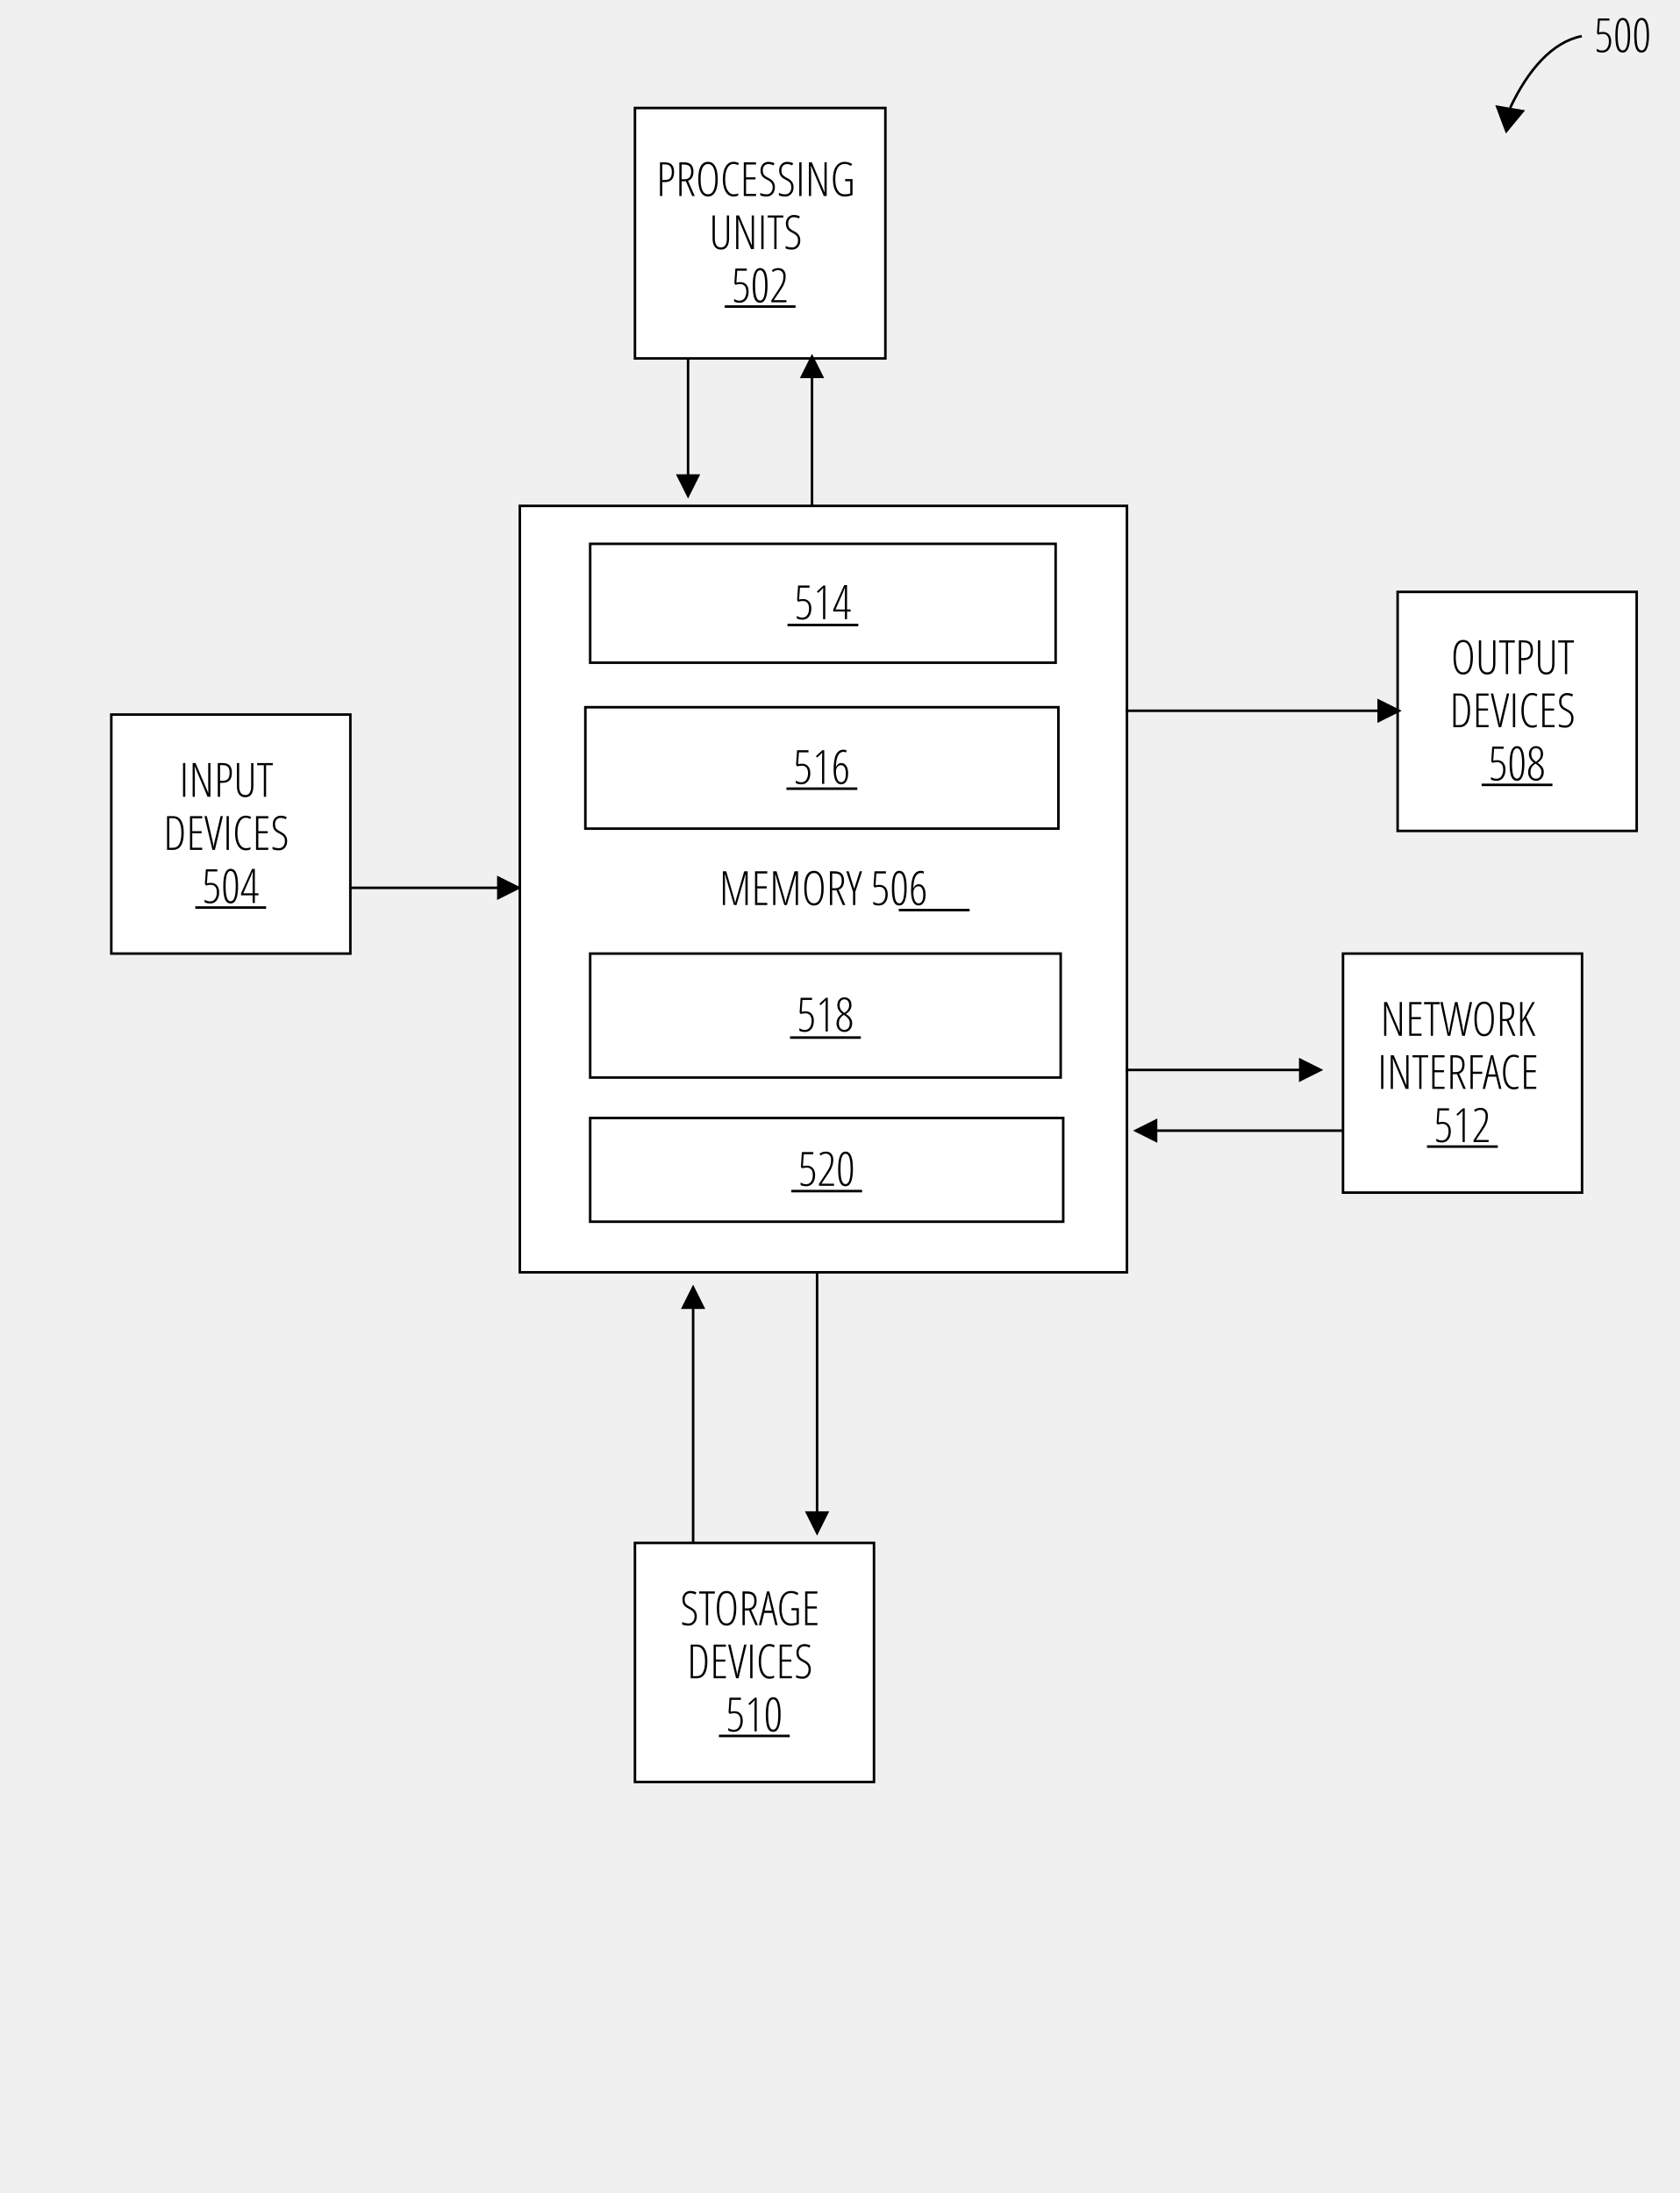
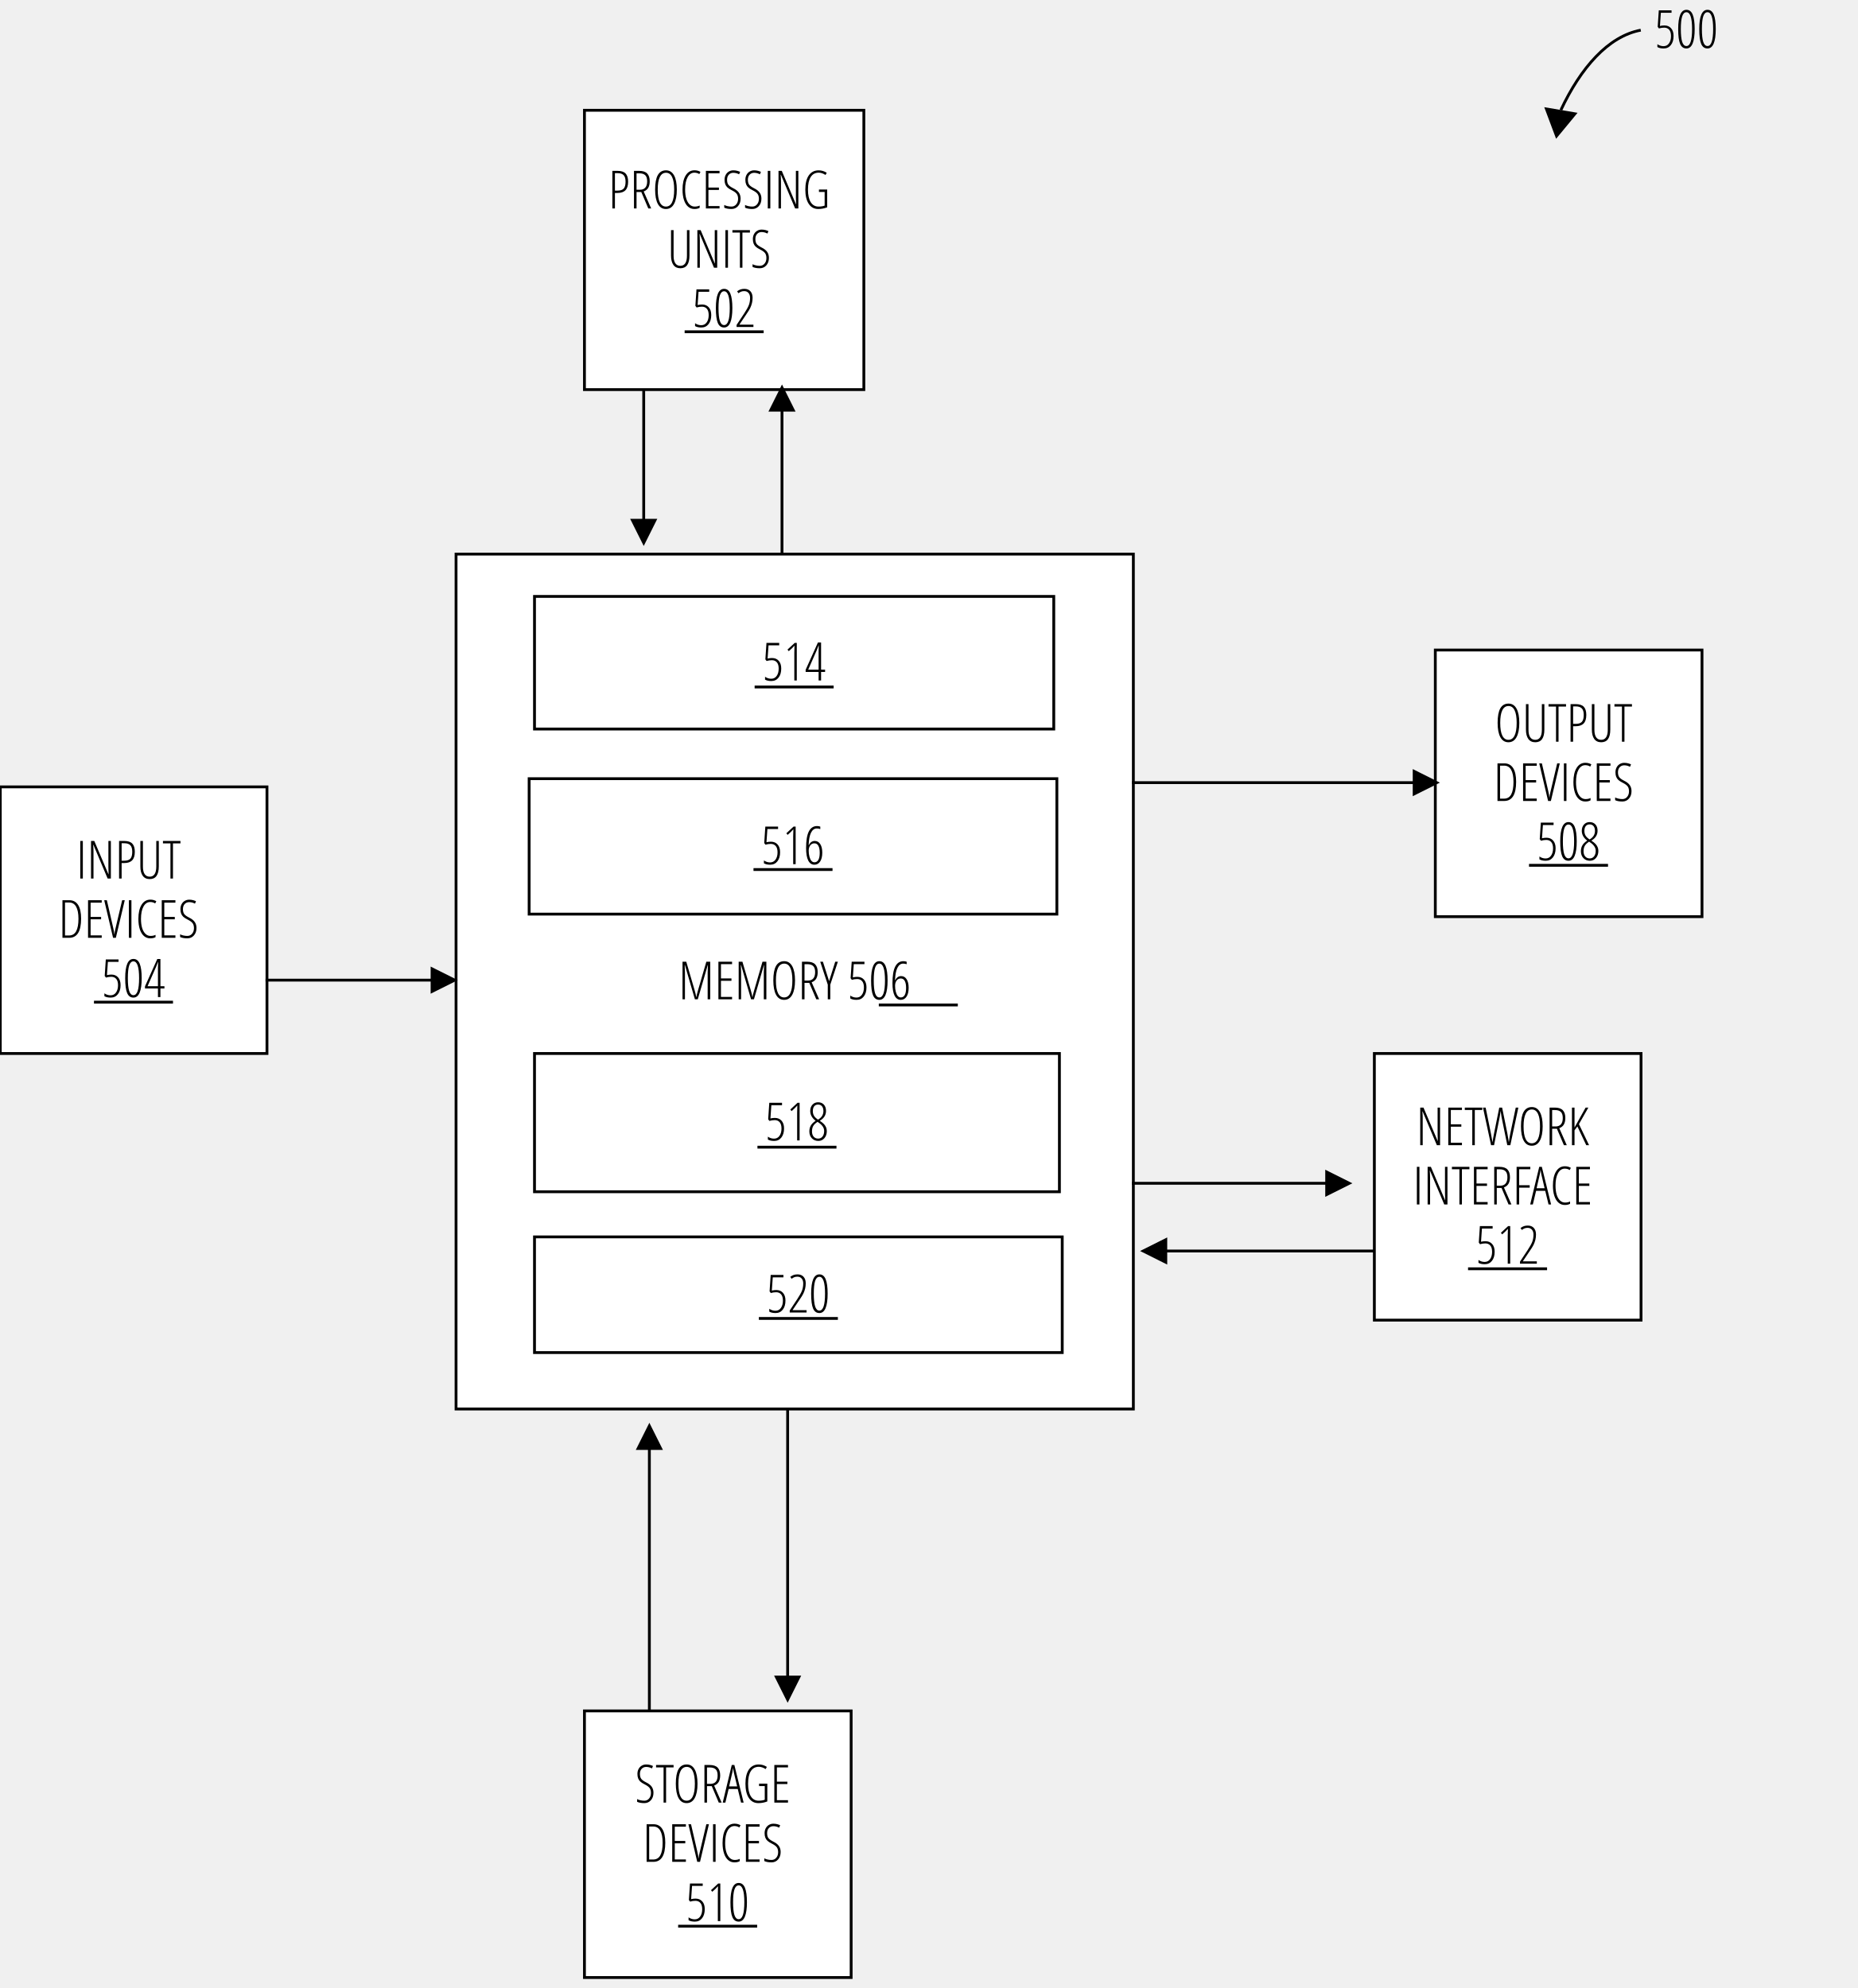
- <svg xmlns="http://www.w3.org/2000/svg" version="1.1" width="664" height="867">
+ <svg xmlns="http://www.w3.org/2000/svg" version="1.1" width="658.284" height="704.6" viewBox="43.9 3.613 658.284 704.6">
  <g>
    <g transform="translate(597,14.3)">
      <polygon fill="#000000" points="0,0 4.2,11.2 11.8,2" transform="translate(-5.9,27.3)" />
      <rect fill="none" width="1" height="1" transform="translate(33.3,-0.5)" />
      <g>
        <g>
          <rect x="0" y="0" width="28.3" height="28.3" opacity="0" />
          <path fill="none" stroke="#000000" stroke-width="1" d="M28.3,0C16.7,2.2,7,13.4,0,28.3" />
        </g>
      </g>
      <rect stroke="none" stroke-width="0" fill="#FFFFFF" x="0" y="0" width="0" height="0" />
      <path stroke="#000000" fill="none" />
      <text font-family="OpenSansCondensedLight" font-size="14pt" fill="black" transform="translate(0,0)" />
      <rect stroke-width="0" fill="none" width="1" height="1" transform="translate(33.3,-0.5)" />
      <text font-family="OpenSansCondensedLight" font-size="14pt" fill="black" text-decoration="none" transform="translate(33.3,-0.5)">
        <tspan x="0" y="6.8">500</tspan>
      </text>
      <path stroke="#000000" fill="none" transform="translate(33.3,-0.5)" />
    </g>
    <g transform="translate(251,42.7)">
      <g>
        <g>
          <path d="M99,0H0v99h99V0L99,0z" stroke="#000000" stroke-dasharray="none" fill="#FFFFFF" />
          <rect x="4.3" y="4.5" width="90.3" height="90" fill="none" />
          <circle fill="none" cx="49.5" cy="0" r="0.1" />
          <circle fill="none" cx="74" cy="0" r="0.1" />
          <circle fill="none" cx="99" cy="25" r="0.1" />
          <circle fill="none" cx="99" cy="49.5" r="0.1" />
          <circle fill="none" cx="99" cy="74" r="0.1" />
          <circle fill="none" cx="74" cy="99" r="0.1" />
          <circle fill="none" cx="49.5" cy="99" r="0.1" />
          <circle fill="none" cx="25" cy="99" r="0.1" />
          <circle fill="none" cx="0" cy="74" r="0.1" />
          <circle fill="none" cx="0" cy="49.5" r="0.1" />
          <circle fill="none" cx="0" cy="25" r="0.1" />
          <circle fill="none" cx="25" cy="0" r="0.1" />
        </g>
      </g>
      <rect stroke="none" stroke-width="0" fill="#FFFFFF" x="0" y="0" width="0" height="0" transform="translate(-0.1,24.9)" />
      <path stroke="#000000" fill="none" d="" />
      <text font-family="OpenSansCondensedLight" font-size="14pt" fill="black" transform="translate(-0.1,24.9)" />
      <rect stroke-width="0" fill="none" width="90.3" height="90" transform="translate(4.3,4.5)" />
      <text font-family="OpenSansCondensedLight" font-size="14pt" fill="black" transform="translate(4.3,4.5)" text-anchor="middle">
        <tspan x="45.2" y="30.3">PROCESSING</tspan>
        <tspan x="45.2" y="51.3">UNITS</tspan>
        <tspan x="45.2" y="72.3">502</tspan>
      </text>
      <path stroke="#000000" fill="none" transform="translate(4.3,4.5)" d="M 31.2 74 59.2 74" />
    </g>
    <g transform="translate(44,282.5)">
      <g>
        <g>
          <path d="M94.5,0H0v94.5h94.5V0L94.5,0z" stroke="#000000" stroke-dasharray="none" fill="#FFFFFF" />
          <rect x="4.1" y="4.3" width="86.2" height="85.9" fill="none" />
          <circle fill="none" cx="47.2" cy="0" r="0.1" />
          <circle fill="none" cx="70.7" cy="0" r="0.1" />
          <circle fill="none" cx="94.5" cy="23.8" r="0.1" />
          <circle fill="none" cx="94.5" cy="47.2" r="0.1" />
          <circle fill="none" cx="94.5" cy="70.7" r="0.1" />
          <circle fill="none" cx="70.7" cy="94.5" r="0.1" />
          <circle fill="none" cx="47.2" cy="94.5" r="0.1" />
          <circle fill="none" cx="23.8" cy="94.5" r="0.1" />
          <circle fill="none" cx="0" cy="70.7" r="0.1" />
          <circle fill="none" cx="0" cy="47.2" r="0.1" />
          <circle fill="none" cx="0" cy="23.8" r="0.1" />
          <circle fill="none" cx="23.8" cy="0" r="0.1" />
        </g>
      </g>
      <rect stroke="none" stroke-width="0" fill="#FFFFFF" x="0" y="0" width="0" height="0" transform="translate(47.1,-0.1)" />
      <path stroke="#000000" fill="none" d="" />
      <text font-family="OpenSansCondensedLight" font-size="14pt" fill="black" transform="translate(47.1,-0.1)" />
      <rect stroke-width="0" fill="none" width="86.2" height="85.9" transform="translate(4.1,4.3)" />
      <text font-family="OpenSansCondensedLight" font-size="14pt" fill="black" transform="translate(4.1,4.3)" text-anchor="middle">
        <tspan x="43.1" y="28.2">INPUT</tspan>
        <tspan x="43.1" y="49.2">DEVICES</tspan>
        <tspan x="43.1" y="70.2">504</tspan>
      </text>
      <path stroke="#000000" fill="none" transform="translate(4.1,4.3)" d="M 29.1 72 57.1 72" />
    </g>
    <g transform="translate(205.5,200)">
      <g>
        <g>
          <path d="M240,0H0v303h240V0L240,0z" stroke="#000000" stroke-dasharray="none" fill="#FFFFFF" />
          <rect x="10.5" y="13.8" width="219" height="275.4" fill="none" />
          <circle fill="none" cx="120" cy="0" r="0.1" />
          <circle fill="none" cx="179.5" cy="0" r="0.1" />
          <circle fill="none" cx="240" cy="76.4" r="0.1" />
          <circle fill="none" cx="240" cy="151.5" r="0.1" />
          <circle fill="none" cx="240" cy="226.6" r="0.1" />
          <circle fill="none" cx="179.5" cy="303" r="0.1" />
          <circle fill="none" cx="120" cy="303" r="0.1" />
          <circle fill="none" cx="60.5" cy="303" r="0.1" />
          <circle fill="none" cx="0" cy="226.6" r="0.1" />
          <circle fill="none" cx="0" cy="151.5" r="0.1" />
          <circle fill="none" cx="0" cy="76.4" r="0.1" />
          <circle fill="none" cx="60.5" cy="0" r="0.1" />
        </g>
      </g>
      <rect stroke="none" stroke-width="0" fill="#FFFFFF" x="0" y="0" width="0" height="0" transform="translate(-0.1,76.3)" />
      <path stroke="#000000" fill="none" d="" />
      <text font-family="OpenSansCondensedLight" font-size="14pt" fill="black" transform="translate(-0.1,76.3)" />
      <rect stroke-width="0" fill="none" width="219" height="275.4" transform="translate(10.5,13.8)" />
      <text font-family="OpenSansCondensedLight" font-size="14pt" fill="black" transform="translate(10.5,13.8)" text-anchor="middle">
        <tspan x="109.5" y="144">MEMORY 506</tspan>
      </text>
      <path stroke="#000000" fill="none" transform="translate(10.5,13.8)" d="M 139.3 146 167.3 146" />
    </g>
    <g transform="translate(552.5,234)">
      <g>
        <g>
          <path d="M94.5,0H0v94.5h94.5V0L94.5,0z" stroke="#000000" stroke-dasharray="none" fill="#FFFFFF" />
          <rect x="4.1" y="4.3" width="86.2" height="85.9" fill="none" />
          <circle fill="none" cx="47.2" cy="0" r="0.1" />
          <circle fill="none" cx="70.7" cy="0" r="0.1" />
          <circle fill="none" cx="94.5" cy="23.8" r="0.1" />
          <circle fill="none" cx="94.5" cy="47.2" r="0.1" />
          <circle fill="none" cx="94.5" cy="70.7" r="0.1" />
          <circle fill="none" cx="70.7" cy="94.5" r="0.1" />
          <circle fill="none" cx="47.2" cy="94.5" r="0.1" />
          <circle fill="none" cx="23.8" cy="94.5" r="0.1" />
          <circle fill="none" cx="0" cy="70.7" r="0.1" />
          <circle fill="none" cx="0" cy="47.2" r="0.1" />
          <circle fill="none" cx="0" cy="23.8" r="0.1" />
          <circle fill="none" cx="23.8" cy="0" r="0.1" />
        </g>
      </g>
      <rect stroke="none" stroke-width="0" fill="#FFFFFF" x="0" y="0" width="0" height="0" transform="translate(23.7,-0.1)" />
      <path stroke="#000000" fill="none" d="" />
      <text font-family="OpenSansCondensedLight" font-size="14pt" fill="black" transform="translate(23.7,-0.1)" />
      <rect stroke-width="0" fill="none" width="86.2" height="85.9" transform="translate(4.1,4.3)" />
      <text font-family="OpenSansCondensedLight" font-size="14pt" fill="black" transform="translate(4.1,4.3)" text-anchor="middle">
        <tspan x="43.1" y="28.2">OUTPUT</tspan>
        <tspan x="43.1" y="49.2">DEVICES</tspan>
        <tspan x="43.1" y="70.2">508</tspan>
      </text>
      <path stroke="#000000" fill="none" transform="translate(4.1,4.3)" d="M 29.1 72 57.1 72" />
    </g>
    <g transform="translate(251,610)">
      <g>
        <g>
          <path d="M94.5,0H0v94.5h94.5V0L94.5,0z" stroke="#000000" stroke-dasharray="none" fill="#FFFFFF" />
          <rect x="4.1" y="4.3" width="86.2" height="85.9" fill="none" />
          <circle fill="none" cx="47.2" cy="0" r="0.1" />
          <circle fill="none" cx="70.7" cy="0" r="0.1" />
          <circle fill="none" cx="94.5" cy="23.8" r="0.1" />
          <circle fill="none" cx="94.5" cy="47.2" r="0.1" />
          <circle fill="none" cx="94.5" cy="70.7" r="0.1" />
          <circle fill="none" cx="70.7" cy="94.5" r="0.1" />
          <circle fill="none" cx="47.2" cy="94.5" r="0.1" />
          <circle fill="none" cx="23.8" cy="94.5" r="0.1" />
          <circle fill="none" cx="0" cy="70.7" r="0.1" />
          <circle fill="none" cx="0" cy="47.2" r="0.1" />
          <circle fill="none" cx="0" cy="23.8" r="0.1" />
          <circle fill="none" cx="23.8" cy="0" r="0.1" />
        </g>
      </g>
      <rect stroke="none" stroke-width="0" fill="#FFFFFF" x="0" y="0" width="0" height="0" transform="translate(47.1,94.4)" />
      <path stroke="#000000" fill="none" d="" />
      <text font-family="OpenSansCondensedLight" font-size="14pt" fill="black" transform="translate(47.1,94.4)" />
      <rect stroke-width="0" fill="none" width="86.2" height="85.9" transform="translate(4.1,4.3)" />
      <text font-family="OpenSansCondensedLight" font-size="14pt" fill="black" transform="translate(4.1,4.3)" text-anchor="middle">
        <tspan x="43.1" y="28.2">STORAGE</tspan>
        <tspan x="43.1" y="49.2">DEVICES</tspan>
        <tspan x="43.1" y="70.2">510</tspan>
      </text>
      <path stroke="#000000" fill="none" transform="translate(4.1,4.3)" d="M 29.1 72 57.1 72" />
    </g>
    <g transform="translate(530.9,377)">
      <g>
        <g>
          <path d="M94.5,0H0v94.5h94.5V0L94.5,0z" stroke="#000000" stroke-dasharray="none" fill="#FFFFFF" />
          <rect x="4.1" y="4.3" width="86.2" height="85.9" fill="none" />
          <circle fill="none" cx="47.2" cy="0" r="0.1" />
          <circle fill="none" cx="70.7" cy="0" r="0.1" />
          <circle fill="none" cx="94.5" cy="23.8" r="0.1" />
          <circle fill="none" cx="94.5" cy="47.2" r="0.1" />
          <circle fill="none" cx="94.5" cy="70.7" r="0.1" />
          <circle fill="none" cx="70.7" cy="94.5" r="0.1" />
          <circle fill="none" cx="47.2" cy="94.5" r="0.1" />
          <circle fill="none" cx="23.8" cy="94.5" r="0.1" />
          <circle fill="none" cx="0" cy="70.7" r="0.1" />
          <circle fill="none" cx="0" cy="47.2" r="0.1" />
          <circle fill="none" cx="0" cy="23.8" r="0.1" />
          <circle fill="none" cx="23.8" cy="0" r="0.1" />
        </g>
      </g>
      <rect stroke="none" stroke-width="0" fill="#FFFFFF" x="0" y="0" width="0" height="0" transform="translate(47.1,94.4)" />
      <path stroke="#000000" fill="none" d="" />
      <text font-family="OpenSansCondensedLight" font-size="14pt" fill="black" transform="translate(47.1,94.4)" />
      <rect stroke-width="0" fill="none" width="86.2" height="85.9" transform="translate(4.1,4.3)" />
      <text font-family="OpenSansCondensedLight" font-size="14pt" fill="black" transform="translate(4.1,4.3)" text-anchor="middle">
        <tspan x="43.1" y="28.2">NETWORK</tspan>
        <tspan x="43.1" y="49.2">INTERFACE</tspan>
        <tspan x="43.1" y="70.2">512</tspan>
      </text>
      <path stroke="#000000" fill="none" transform="translate(4.1,4.3)" d="M 29.1 72 57.1 72" />
    </g>
    <g>
      <path stroke="black" stroke-dasharray="none" d="M 138 351 197 351" fill="none" />
      <path fill="black" stroke="black" d="" transform="translate(138,351) scale(1,1) rotate(0)" />
      <path fill="black" stroke="black" d="M 8 0 L 0 4 L 8 8 z" transform="translate(205,355) scale(1,1) rotate(-180)" />
      <g>
        <g label-idx="0" cursor="move" transform="translate(167.5, 351)">
          <rect fill="white" rx="3" ry="3" x="0" y="0" width="0" height="0" />
          <text text-anchor="middle" font-size="14pt" font-family="OpenSansCondensedLight" y="0.8em" display="none" xml:space="preserve" transform="translate(0,0)" />
        </g>
      </g>
    </g>
    <g>
      <path stroke="black" stroke-dasharray="none" d="M 445 281 545 281" fill="none" />
      <path fill="black" stroke="black" d="" transform="translate(445,281) scale(1,1) rotate(0)" />
      <path fill="black" stroke="black" d="M 8 0 L 0 4 L 8 8 z" transform="translate(553,285) scale(1,1) rotate(-180)" />
      <g>
        <g label-idx="0" cursor="move" transform="translate(495, 281)">
          <rect fill="white" rx="3" ry="3" x="0" y="0" width="0" height="0" />
          <text text-anchor="middle" font-size="14pt" font-family="OpenSansCondensedLight" y="0.8em" display="none" xml:space="preserve" transform="translate(0,0)" />
        </g>
      </g>
    </g>
    <g>
      <path stroke="black" stroke-dasharray="none" d="M 272 142 272 188" fill="none" />
      <path fill="black" stroke="black" d="" transform="translate(272,142) scale(1,1) rotate(-270)" />
      <path fill="black" stroke="black" d="M 8 0 L 0 4 L 8 8 z" transform="translate(268,196) scale(1,1) rotate(-90)" />
      <g>
        <g label-idx="0" cursor="move" transform="translate(272, 165)">
          <rect fill="white" rx="3" ry="3" x="0" y="0" width="0" height="0" />
          <text text-anchor="middle" font-size="14pt" font-family="OpenSansCondensedLight" y="0.8em" display="none" xml:space="preserve" transform="translate(0,0)" />
        </g>
      </g>
    </g>
    <g>
      <path stroke="black" stroke-dasharray="none" d="M 323 503 323 598" fill="none" />
      <path fill="black" stroke="black" d="" transform="translate(323,503) scale(1,1) rotate(-270)" />
      <path fill="black" stroke="black" d="M 8 0 L 0 4 L 8 8 z" transform="translate(319,606) scale(1,1) rotate(-90)" />
      <g>
        <g label-idx="0" cursor="move" transform="translate(323, 550.5)">
          <rect fill="white" rx="3" ry="3" x="0" y="0" width="0" height="0" />
          <text text-anchor="middle" font-size="14pt" font-family="OpenSansCondensedLight" y="0.8em" display="none" xml:space="preserve" transform="translate(0,0)" />
        </g>
      </g>
    </g>
    <g>
      <path stroke="black" stroke-dasharray="none" d="M 274 610 274 517" fill="none" />
      <path fill="black" stroke="black" d="" transform="translate(274,610) scale(1,1) rotate(-90)" />
      <path fill="black" stroke="black" d="M 8 0 L 0 4 L 8 8 z" transform="translate(278,509) scale(1,1) rotate(-270)" />
      <g>
        <g label-idx="0" cursor="move" transform="translate(274, 563.5)">
          <rect fill="white" rx="3" ry="3" x="0" y="0" width="0" height="0" />
          <text text-anchor="middle" font-size="14pt" font-family="OpenSansCondensedLight" y="0.8em" display="none" xml:space="preserve" transform="translate(0,0)" />
        </g>
      </g>
    </g>
    <g>
      <path stroke="black" stroke-dasharray="none" d="M 321 200 321 149" fill="none" />
      <path fill="black" stroke="black" d="" transform="translate(321,200) scale(1,1) rotate(-90)" />
      <path fill="black" stroke="black" d="M 8 0 L 0 4 L 8 8 z" transform="translate(325,141) scale(1,1) rotate(-270)" />
      <g>
        <g label-idx="0" cursor="move" transform="translate(321, 174.5)">
          <rect fill="white" rx="3" ry="3" x="0" y="0" width="0" height="0" />
          <text text-anchor="middle" font-size="14pt" font-family="OpenSansCondensedLight" y="0.8em" display="none" xml:space="preserve" transform="translate(0,0)" />
        </g>
      </g>
    </g>
    <g>
      <path stroke="black" stroke-dasharray="none" d="M 445 423 514 423" fill="none" />
      <path fill="black" stroke="black" d="" transform="translate(445,423) scale(1,1) rotate(0)" />
      <path fill="black" stroke="black" d="M 8 0 L 0 4 L 8 8 z" transform="translate(522,427) scale(1,1) rotate(-180)" />
      <g>
        <g label-idx="0" cursor="move" transform="translate(479.5, 423)">
          <rect fill="white" rx="3" ry="3" x="0" y="0" width="0" height="0" />
          <text text-anchor="middle" font-size="14pt" font-family="OpenSansCondensedLight" y="0.8em" display="none" xml:space="preserve" transform="translate(0,0)" />
        </g>
      </g>
    </g>
    <g>
      <path stroke="black" stroke-dasharray="none" d="M 531 447 457 447" fill="none" />
      <path fill="black" stroke="black" d="" transform="translate(531,447) scale(1,1) rotate(-180)" />
      <path fill="black" stroke="black" d="M 8 0 L 0 4 L 8 8 z" transform="translate(449,443) scale(1,1) rotate(0)" />
      <g>
        <g label-idx="0" cursor="move" transform="translate(494, 447)">
          <rect fill="white" rx="3" ry="3" x="0" y="0" width="0" height="0" />
          <text text-anchor="middle" font-size="14pt" font-family="OpenSansCondensedLight" y="0.8em" display="none" xml:space="preserve" transform="translate(0,0)" />
        </g>
      </g>
    </g>
    <g transform="translate(233.3,442)">
      <g>
        <g>
          <path d="M187,0H0v41h187V0L187,0z" stroke="#000000" stroke-dasharray="none" fill="#FFFFFF" />
          <rect x="8.2" y="1.9" width="170.7" height="37.3" fill="none" />
          <circle fill="none" cx="93.5" cy="0" r="0.1" />
          <circle fill="none" cx="139.8" cy="0" r="0.1" />
          <circle fill="none" cx="187" cy="10.3" r="0.1" />
          <circle fill="none" cx="187" cy="20.5" r="0.1" />
          <circle fill="none" cx="187" cy="30.7" r="0.1" />
          <circle fill="none" cx="139.8" cy="41" r="0.1" />
          <circle fill="none" cx="93.5" cy="41" r="0.1" />
          <circle fill="none" cx="47.2" cy="41" r="0.1" />
          <circle fill="none" cx="0" cy="30.7" r="0.1" />
          <circle fill="none" cx="0" cy="20.5" r="0.1" />
          <circle fill="none" cx="0" cy="10.3" r="0.1" />
          <circle fill="none" cx="47.2" cy="0" r="0.1" />
        </g>
      </g>
      <rect stroke="none" stroke-width="0" fill="#FFFFFF" x="0" y="0" width="0" height="0" transform="translate(186.9,20.4)" />
      <path stroke="#000000" fill="none" d="" />
      <text font-family="OpenSansCondensedLight" font-size="14pt" fill="black" transform="translate(186.9,20.4)" />
      <rect stroke-width="0" fill="none" width="170.7" height="37.3" transform="translate(8.2,1.9)" />
      <text font-family="OpenSansCondensedLight" font-size="14pt" fill="black" transform="translate(8.2,1.9)" text-anchor="middle">
        <tspan x="85.3" y="24.9"> 520</tspan>
      </text>
      <path stroke="#000000" fill="none" transform="translate(8.2,1.9)" d="M 71.3 27 99.3 27" />
    </g>
    <g transform="translate(233.3,215)">
      <g>
        <g>
          <path d="M184,0H0v47h184V0L184,0z" stroke="#000000" stroke-dasharray="none" fill="#FFFFFF" />
          <rect x="8" y="2.1" width="167.9" height="42.7" fill="none" />
          <circle fill="none" cx="92" cy="0" r="0.1" />
          <circle fill="none" cx="137.6" cy="0" r="0.1" />
          <circle fill="none" cx="184" cy="11.9" r="0.1" />
          <circle fill="none" cx="184" cy="23.5" r="0.1" />
          <circle fill="none" cx="184" cy="35.1" r="0.1" />
          <circle fill="none" cx="137.6" cy="47" r="0.1" />
          <circle fill="none" cx="92" cy="47" r="0.1" />
          <circle fill="none" cx="46.4" cy="47" r="0.1" />
          <circle fill="none" cx="0" cy="35.1" r="0.1" />
          <circle fill="none" cx="0" cy="23.5" r="0.1" />
          <circle fill="none" cx="0" cy="11.9" r="0.1" />
          <circle fill="none" cx="46.4" cy="0" r="0.1" />
        </g>
      </g>
      <rect stroke="none" stroke-width="0" fill="#FFFFFF" x="0" y="0" width="0" height="0" transform="translate(183.9,23.4)" />
      <path stroke="#000000" fill="none" d="" />
      <text font-family="OpenSansCondensedLight" font-size="14pt" fill="black" transform="translate(183.9,23.4)" />
      <rect stroke-width="0" fill="none" width="167.9" height="42.7" transform="translate(8,2.1)" />
      <text font-family="OpenSansCondensedLight" font-size="14pt" fill="black" transform="translate(8,2.1)" text-anchor="middle">
        <tspan x="84" y="27.7"> 514</tspan>
      </text>
      <path stroke="#000000" fill="none" transform="translate(8,2.1)" d="M 70 30 98 30" />
    </g>
    <g transform="translate(231.4,279.6)">
      <g>
        <g>
          <path d="M187,0H0v48h187V0L187,0z" stroke="#000000" stroke-dasharray="none" fill="#FFFFFF" />
          <rect x="8.2" y="2.2" width="170.7" height="43.6" fill="none" />
          <circle fill="none" cx="93.5" cy="0" r="0.1" />
          <circle fill="none" cx="139.8" cy="0" r="0.1" />
          <circle fill="none" cx="187" cy="12.1" r="0.1" />
          <circle fill="none" cx="187" cy="24" r="0.1" />
          <circle fill="none" cx="187" cy="35.9" r="0.1" />
          <circle fill="none" cx="139.8" cy="48" r="0.1" />
          <circle fill="none" cx="93.5" cy="48" r="0.1" />
          <circle fill="none" cx="47.2" cy="48" r="0.1" />
          <circle fill="none" cx="0" cy="35.9" r="0.1" />
          <circle fill="none" cx="0" cy="24" r="0.1" />
          <circle fill="none" cx="0" cy="12.1" r="0.1" />
          <circle fill="none" cx="47.2" cy="0" r="0.1" />
        </g>
      </g>
      <rect stroke="none" stroke-width="0" fill="#FFFFFF" x="0" y="0" width="0" height="0" transform="translate(186.9,23.9)" />
      <path stroke="#000000" fill="none" d="" />
      <text font-family="OpenSansCondensedLight" font-size="14pt" fill="black" transform="translate(186.9,23.9)" />
      <rect stroke-width="0" fill="none" width="170.7" height="43.6" transform="translate(8.2,2.2)" />
      <text font-family="OpenSansCondensedLight" font-size="14pt" fill="black" transform="translate(8.2,2.2)" text-anchor="middle">
        <tspan x="85.3" y="28.1"> 516</tspan>
      </text>
      <path stroke="#000000" fill="none" transform="translate(8.2,2.2)" d="M 71.3 30 99.3 30" />
    </g>
    <g transform="translate(233.3,377)">
      <g>
        <g>
          <path d="M186,0H0v49h186V0L186,0z" stroke="#000000" stroke-dasharray="none" fill="#FFFFFF" />
          <rect x="8.1" y="2.2" width="169.7" height="44.5" fill="none" />
          <circle fill="none" cx="93" cy="0" r="0.1" />
          <circle fill="none" cx="139.1" cy="0" r="0.1" />
          <circle fill="none" cx="186" cy="12.4" r="0.1" />
          <circle fill="none" cx="186" cy="24.5" r="0.1" />
          <circle fill="none" cx="186" cy="36.6" r="0.1" />
          <circle fill="none" cx="139.1" cy="49" r="0.1" />
          <circle fill="none" cx="93" cy="49" r="0.1" />
          <circle fill="none" cx="46.9" cy="49" r="0.1" />
          <circle fill="none" cx="0" cy="36.6" r="0.1" />
          <circle fill="none" cx="0" cy="24.5" r="0.1" />
          <circle fill="none" cx="0" cy="12.4" r="0.1" />
          <circle fill="none" cx="46.9" cy="0" r="0.1" />
        </g>
      </g>
      <rect stroke="none" stroke-width="0" fill="#FFFFFF" x="0" y="0" width="0" height="0" transform="translate(185.9,24.4)" />
      <path stroke="#000000" fill="none" d="" />
      <text font-family="OpenSansCondensedLight" font-size="14pt" fill="black" transform="translate(185.9,24.4)" />
      <rect stroke-width="0" fill="none" width="169.7" height="44.5" transform="translate(8.1,2.2)" />
      <text font-family="OpenSansCondensedLight" font-size="14pt" fill="black" transform="translate(8.1,2.2)" text-anchor="middle">
        <tspan x="84.9" y="28.6"> 518</tspan>
      </text>
      <path stroke="#000000" fill="none" transform="translate(8.1,2.2)" d="M 70.9 31 98.9 31" />
    </g>
  </g>
  <defs />
</svg>
